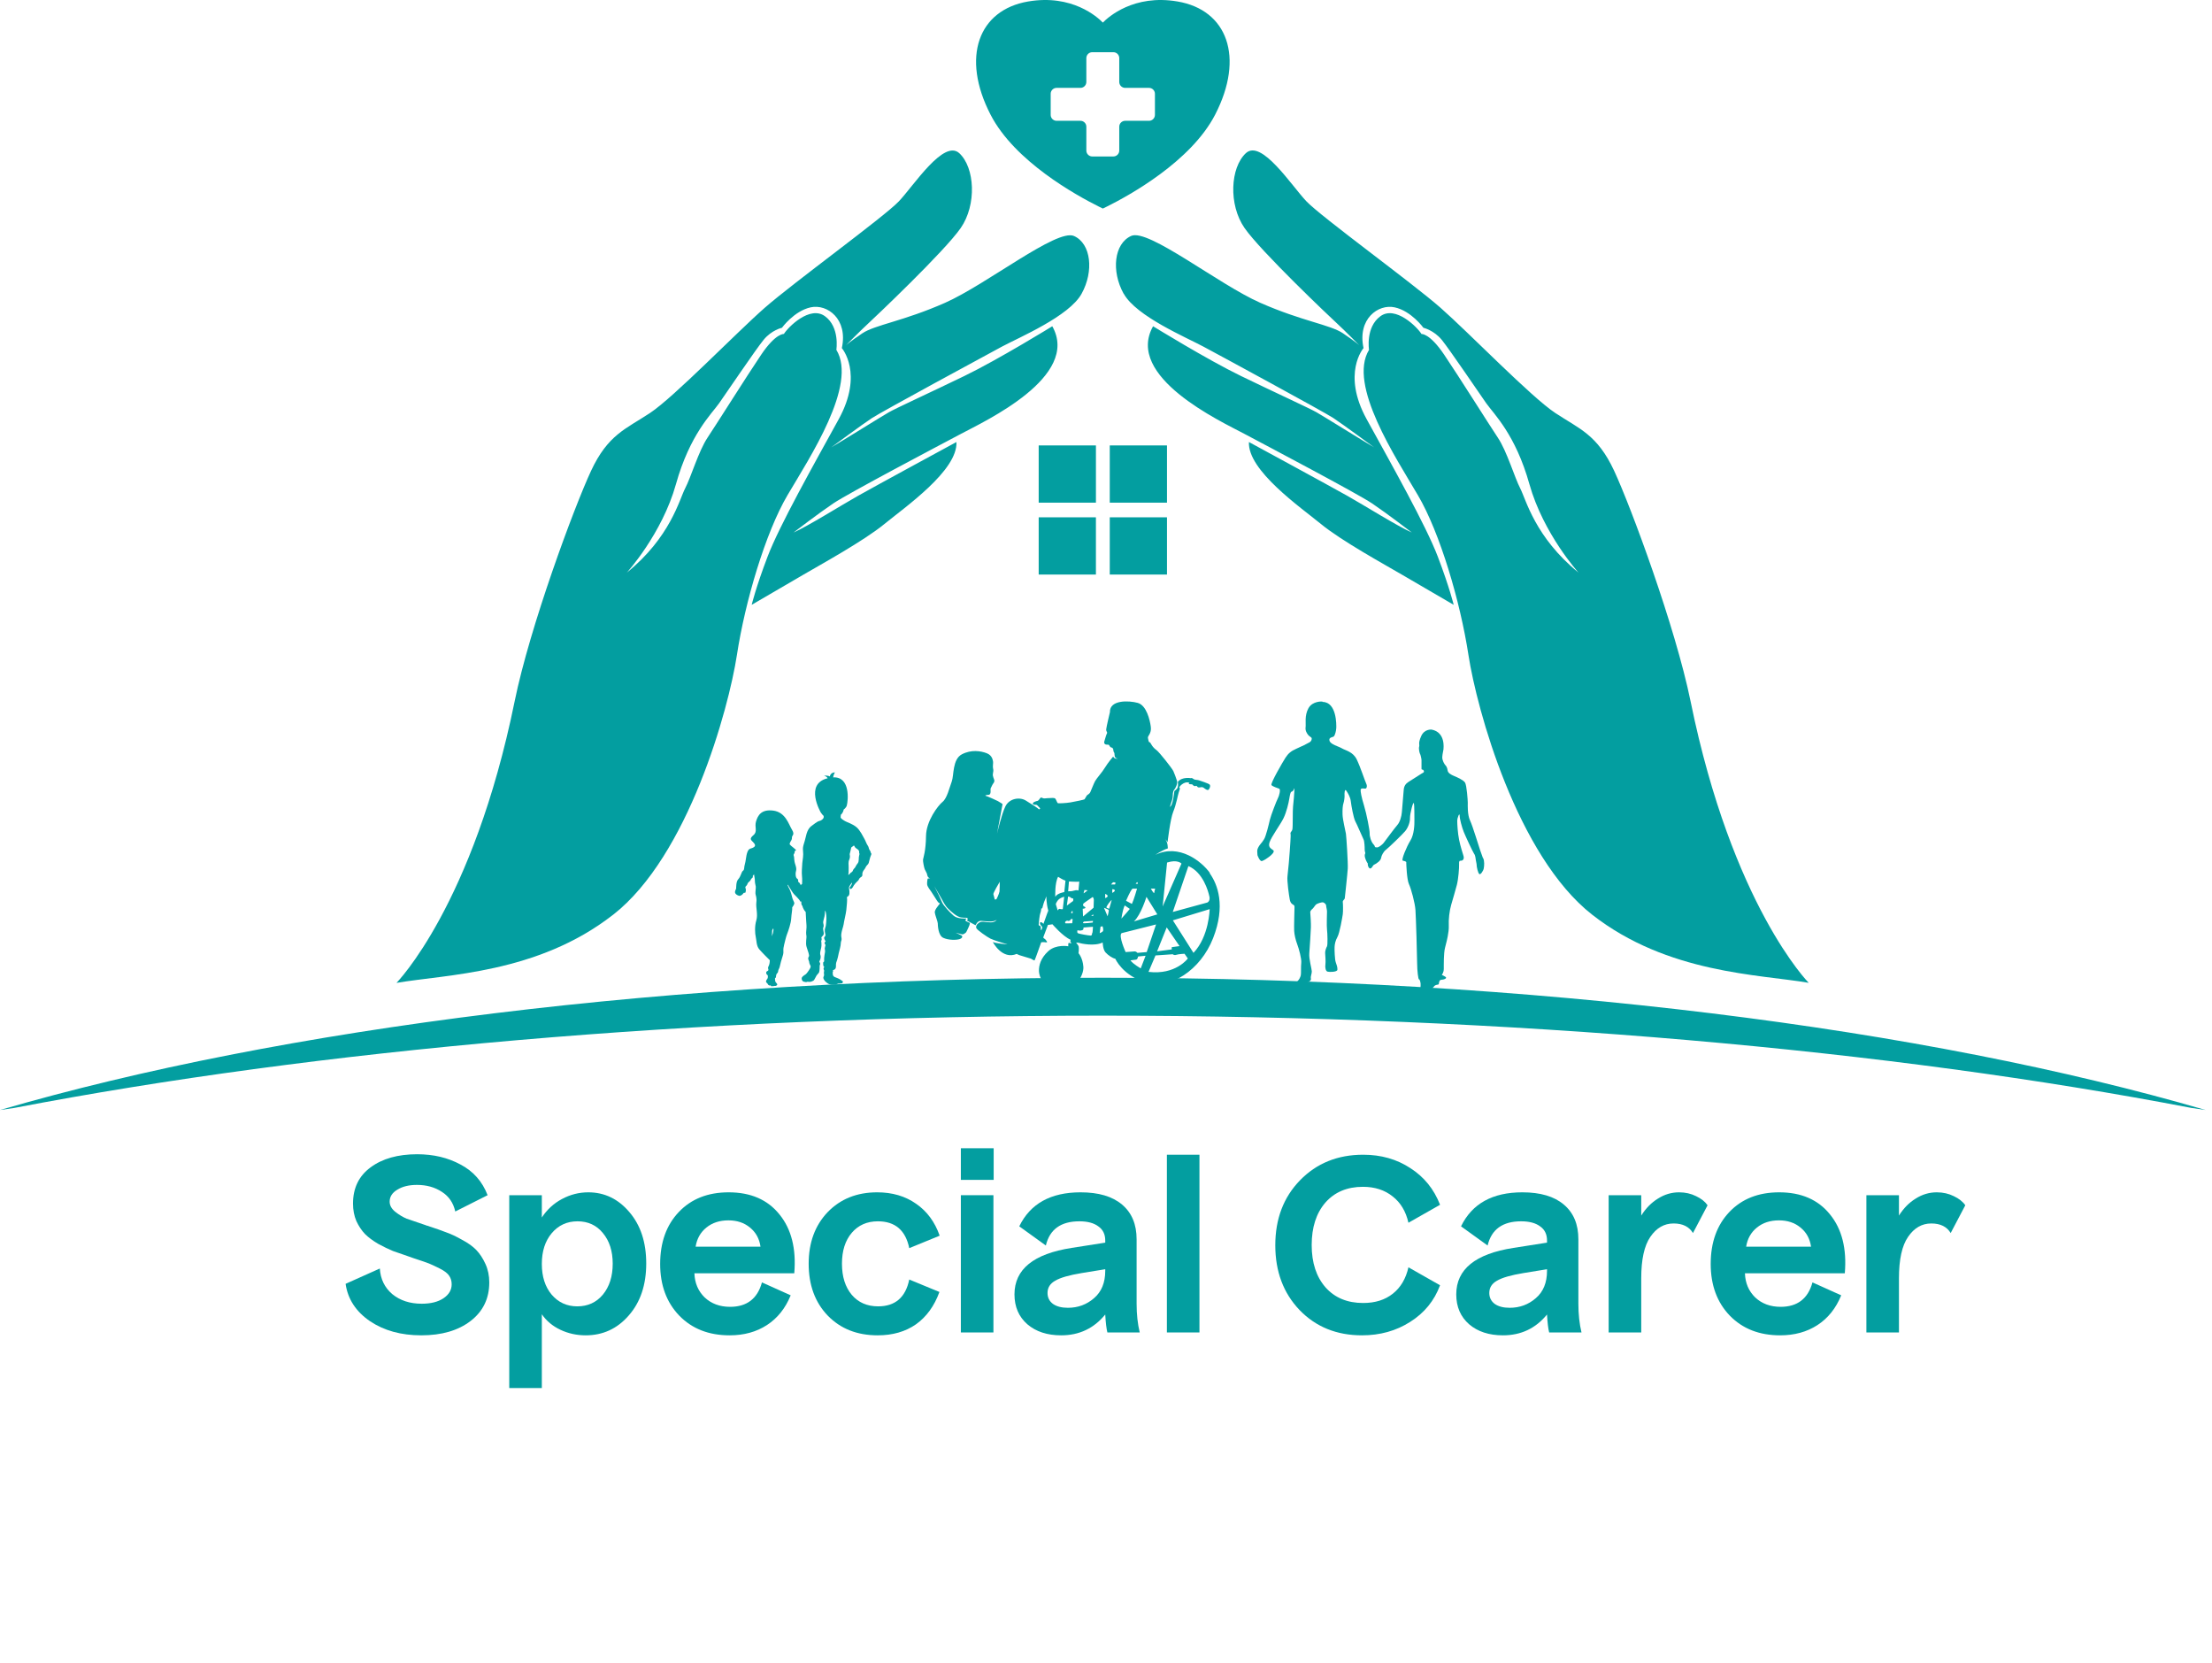
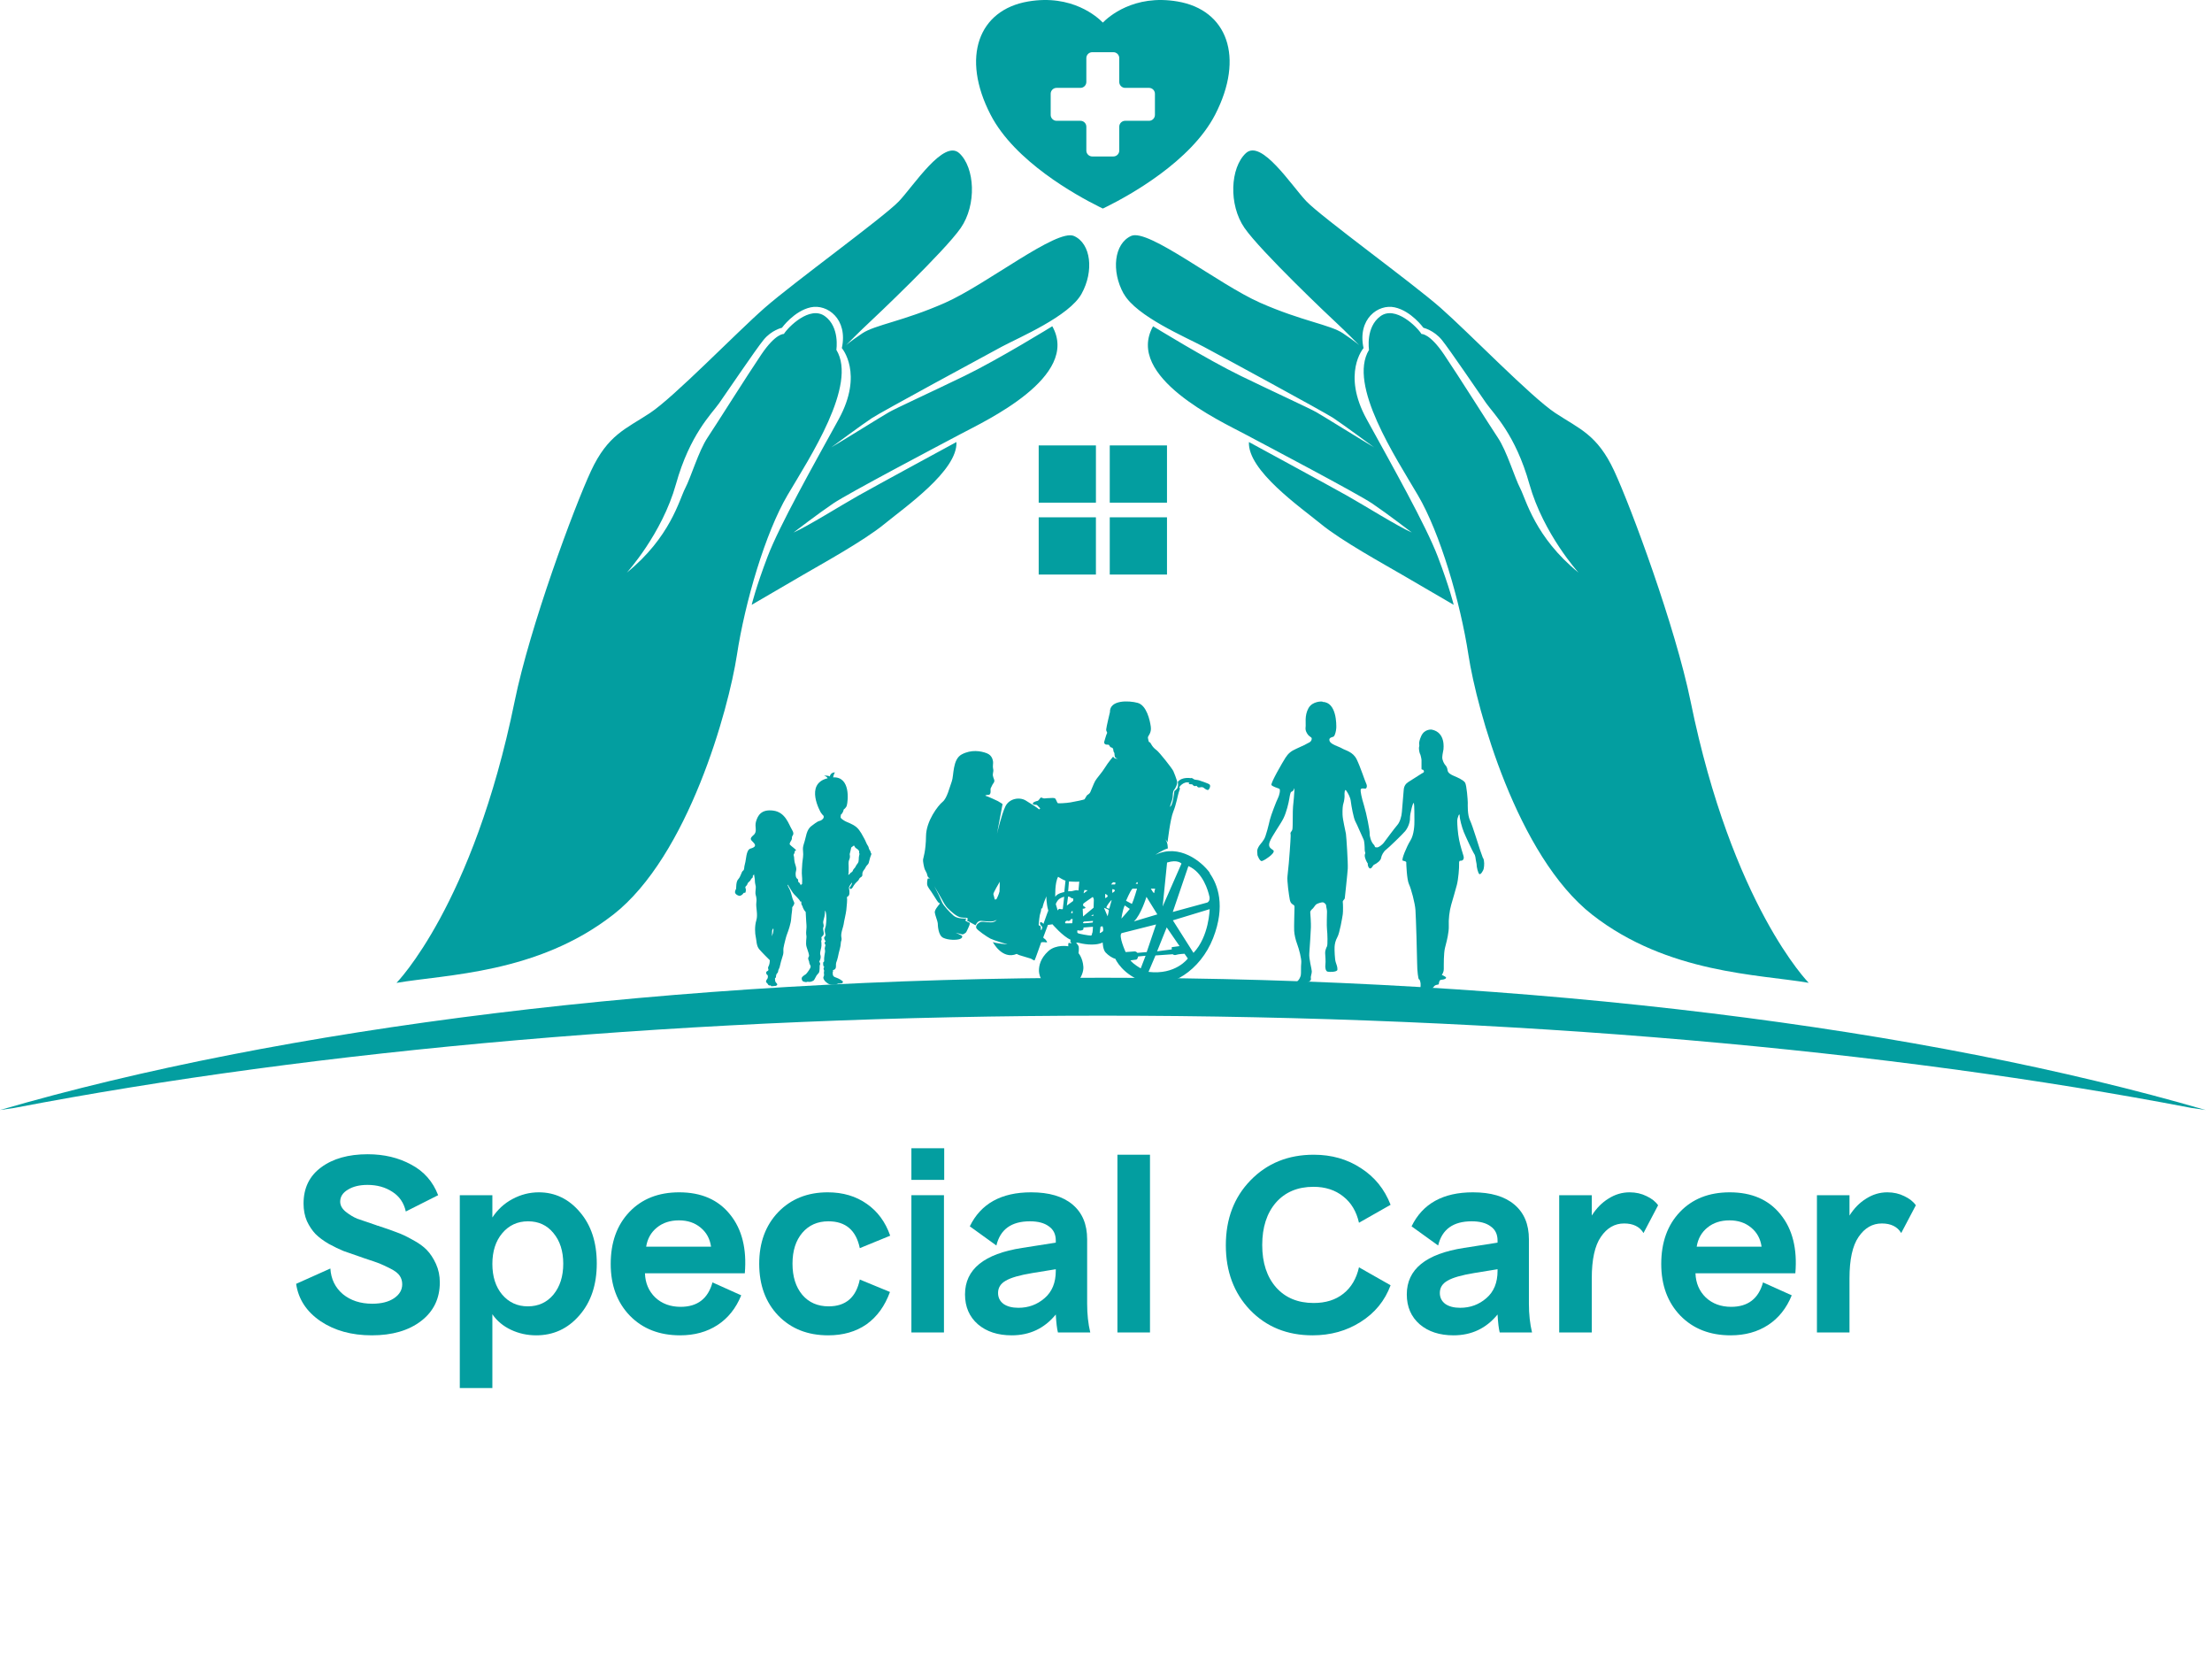
<svg xmlns="http://www.w3.org/2000/svg" width="161" height="121" viewBox="0 0 161 121" fill="none">
  <path d="M44.623 66.564C50.112 62.282 53.035 51.573 53.633 47.677C54.23 43.775 55.712 38.761 57.318 36.031C58.923 33.307 62.432 28.005 60.874 25.456C60.874 25.456 61.137 23.804 60.042 23.008C58.946 22.211 57.364 23.799 57.054 24.302C57.054 24.302 56.468 24.232 55.408 25.802C54.347 27.372 52.157 30.858 51.5 31.842C50.844 32.826 50.294 34.724 49.866 35.539C49.444 36.353 48.794 39.095 45.624 41.666C45.624 41.666 48.185 38.854 49.198 35.234C50.212 31.613 51.787 30.125 52.338 29.346C52.889 28.567 54.992 25.445 55.578 24.73C56.158 24.015 56.913 23.851 56.913 23.851C56.913 23.851 57.798 22.627 59.005 22.363C60.212 22.1 61.735 23.213 61.272 25.328C61.272 25.328 62.877 27.173 61.044 30.506C59.21 33.84 56.738 38.227 55.871 40.495C55.01 42.756 54.711 44.01 54.711 44.01C54.711 44.01 57.318 42.498 58.501 41.801C59.69 41.104 62.865 39.364 64.365 38.134C65.865 36.904 69.72 34.232 69.614 32.164C69.614 32.164 63.703 35.369 62.432 36.089C61.166 36.804 58.817 38.28 57.757 38.749C57.757 38.749 59.544 37.378 60.645 36.634C61.746 35.89 68.237 32.475 69.96 31.561C71.688 30.641 78.653 27.413 76.591 23.74C76.591 23.74 72.666 26.16 70.188 27.36C67.71 28.561 65.191 29.71 64.687 30.003C64.178 30.295 61.377 32.041 60.505 32.551C60.505 32.551 62.783 30.864 63.469 30.418C64.154 29.967 71.671 25.896 72.924 25.222C74.184 24.548 77.822 23.014 78.724 21.373C79.632 19.733 79.415 17.729 78.173 17.173C76.925 16.61 71.817 20.694 68.782 22.035C65.742 23.377 63.691 23.634 62.76 24.256C61.828 24.882 61.565 25.134 61.565 25.134C61.565 25.134 62.625 24.062 63.141 23.588C63.656 23.113 68.747 18.292 69.925 16.593C71.102 14.894 70.956 12.199 69.825 11.15C68.694 10.102 66.503 13.511 65.425 14.648C64.348 15.784 57.757 20.559 55.66 22.398C53.562 24.238 49.069 28.889 47.306 30.055C45.542 31.221 44.248 31.625 43.017 34.267C41.787 36.909 38.565 45.597 37.458 51.034C34.423 65.902 28.852 71.52 28.858 71.52C32.455 70.899 39.122 70.852 44.611 66.57L44.623 66.564Z" fill="#039EA0" />
  <path d="M81.793 21.374C82.701 23.014 86.339 24.549 87.593 25.223C88.853 25.896 96.363 29.968 97.048 30.419C97.734 30.87 100.013 32.551 100.013 32.551C99.14 32.041 96.334 30.29 95.83 30.003C95.32 29.71 92.801 28.562 90.329 27.361C87.851 26.16 83.926 23.74 83.926 23.74C81.864 27.413 88.835 30.647 90.557 31.561C92.286 32.481 98.771 35.896 99.872 36.634C100.973 37.378 102.76 38.749 102.76 38.749C101.7 38.281 99.351 36.804 98.085 36.09C96.82 35.375 90.903 32.164 90.903 32.164C90.798 34.233 94.658 36.91 96.152 38.134C97.652 39.364 100.827 41.104 102.016 41.801C103.205 42.499 105.807 44.01 105.807 44.01C105.807 44.01 105.508 42.756 104.647 40.495C103.785 38.234 101.307 33.84 99.474 30.507C97.64 27.173 99.245 25.328 99.245 25.328C98.788 23.213 100.311 22.1 101.512 22.364C102.719 22.627 103.604 23.852 103.604 23.852C103.604 23.852 104.354 24.021 104.94 24.73C105.519 25.445 107.628 28.562 108.179 29.347C108.73 30.126 110.306 31.614 111.319 35.234C112.339 38.855 114.893 41.667 114.893 41.667C111.723 39.089 111.073 36.353 110.651 35.539C110.23 34.725 109.679 32.827 109.017 31.842C108.361 30.858 106.17 27.372 105.109 25.802C104.049 24.232 103.463 24.303 103.463 24.303C103.153 23.799 101.571 22.211 100.475 23.008C99.38 23.805 99.644 25.457 99.644 25.457C98.085 28.005 101.6 33.301 103.2 36.031C104.805 38.755 106.287 43.776 106.884 47.677C107.482 51.579 110.405 62.282 115.895 66.564C121.384 70.847 128.05 70.894 131.647 71.515C131.647 71.515 126.082 65.897 123.048 51.028C121.934 45.592 118.718 36.91 117.488 34.262C116.258 31.62 114.963 31.215 113.2 30.05C111.436 28.884 106.943 24.238 104.846 22.393C102.749 20.553 96.158 15.779 95.08 14.642C94.002 13.506 91.811 10.096 90.68 11.145C89.55 12.194 89.403 14.883 90.581 16.587C91.758 18.286 96.849 23.113 97.365 23.582C97.88 24.057 98.941 25.129 98.941 25.129C98.941 25.129 98.677 24.877 97.746 24.25C96.814 23.623 94.764 23.371 91.723 22.03C88.683 20.688 83.574 16.605 82.332 17.167C81.085 17.73 80.874 19.727 81.782 21.368L81.793 21.374Z" fill="#039EA0" />
  <path d="M80.27 73.905C110.136 73.905 137.611 76.412 159.498 80.618C159.844 80.671 160.195 80.718 160.541 80.771C140.16 74.836 111.735 71.145 80.27 71.145C48.806 71.145 20.381 74.836 0 80.771C0.346 80.718 0.697 80.671 1.043 80.618C22.929 76.418 50.405 73.905 80.27 73.905Z" fill="#039EA0" />
  <path d="M79.766 37.642H75.601V41.807H79.766V37.642Z" fill="#039EA0" />
  <path d="M84.939 37.642H80.774V41.807H84.939V37.642Z" fill="#039EA0" />
  <path d="M79.767 32.411H75.601V36.576H79.767V32.411Z" fill="#039EA0" />
  <path d="M84.939 32.411H80.774V36.576H84.939V32.411Z" fill="#039EA0" />
  <path d="M85.707 0.108C82.514 -0.437 80.663 1.244 80.27 1.643C79.878 1.239 78.027 -0.437 74.834 0.108C71.219 0.723 69.936 4.156 72.098 8.345C73.85 11.748 78.343 14.215 79.972 15.029C80.089 15.088 80.188 15.134 80.27 15.175C80.352 15.134 80.452 15.088 80.569 15.029C82.198 14.22 86.685 11.748 88.443 8.345C90.604 4.156 89.327 0.723 85.707 0.108ZM84.061 8.362C84.061 8.597 83.867 8.79 83.633 8.79H81.893C81.659 8.79 81.465 8.983 81.465 9.218V10.957C81.465 11.192 81.272 11.385 81.038 11.385H79.497C79.263 11.385 79.069 11.192 79.069 10.957V9.218C79.069 8.983 78.876 8.79 78.642 8.79H76.902C76.668 8.79 76.474 8.597 76.474 8.362V6.821C76.474 6.587 76.668 6.394 76.902 6.394H78.642C78.876 6.394 79.069 6.201 79.069 5.966V4.226C79.069 3.992 79.263 3.799 79.497 3.799H81.038C81.272 3.799 81.465 3.992 81.465 4.226V5.966C81.465 6.201 81.659 6.394 81.893 6.394H83.633C83.867 6.394 84.061 6.587 84.061 6.821V8.362Z" fill="#039EA0" />
  <path d="M88.062 63.518C87.47 62.692 85.83 61.362 84.096 62.2C84.096 62.2 84.606 61.848 84.998 61.737C84.998 61.737 85.016 61.286 84.799 61.057C84.799 61.057 84.963 61.21 84.98 61.292C84.98 61.292 85.174 59.599 85.396 59.06C85.619 58.521 85.724 57.859 85.795 57.654C85.865 57.449 85.918 57.337 85.842 57.32C85.765 57.302 86.175 56.793 86.58 56.963C86.58 56.963 86.504 56.992 86.527 57.027C86.55 57.062 86.656 57.074 86.715 57.068C86.773 57.062 86.785 57.08 86.796 57.097C86.808 57.115 86.919 57.232 87.007 57.197C87.095 57.162 87.101 57.191 87.13 57.226C87.16 57.261 87.207 57.326 87.347 57.291C87.482 57.255 87.57 57.291 87.605 57.32C87.64 57.343 87.886 57.56 87.974 57.455C88.062 57.349 88.126 57.162 88.033 57.08C87.939 56.998 87.371 56.816 87.271 56.781C87.177 56.746 86.955 56.746 86.902 56.705C86.849 56.664 86.744 56.582 86.674 56.623C86.674 56.623 86.029 56.506 85.73 56.892C85.73 56.892 85.789 57.25 85.666 57.39C85.543 57.531 85.478 57.531 85.472 57.584C85.467 57.636 85.391 58.427 85.215 58.661C85.039 58.896 85.338 58.216 85.35 58.041C85.361 57.865 85.355 57.584 85.455 57.478C85.555 57.373 85.73 57.021 85.666 56.816C85.601 56.611 85.49 56.301 85.402 56.107C85.314 55.914 84.377 54.725 84.178 54.584C83.979 54.444 83.862 54.279 83.803 54.174C83.744 54.069 83.715 54.01 83.656 54.004C83.598 53.998 83.58 53.822 83.551 53.688C83.522 53.553 83.826 53.371 83.762 52.885C83.697 52.399 83.451 51.321 82.807 51.145C82.168 50.969 80.757 50.911 80.786 51.819C80.786 51.819 80.534 52.868 80.516 53.061C80.499 53.254 80.628 53.266 80.569 53.366C80.51 53.465 80.411 53.858 80.376 53.957C80.341 54.057 80.388 54.162 80.522 54.18C80.657 54.197 80.704 54.162 80.745 54.25C80.786 54.338 80.85 54.397 80.915 54.397C80.979 54.397 81.038 54.502 81.038 54.608C81.038 54.713 81.096 54.731 81.114 54.813C81.132 54.895 81.079 55.193 81.354 55.193C81.354 55.193 81.137 55.27 81.02 55.053C81.02 55.053 80.639 55.498 80.428 55.849C80.218 56.201 79.819 56.629 79.708 56.834C79.597 57.039 79.444 57.455 79.362 57.63C79.28 57.806 79.145 57.812 79.093 57.9C79.04 57.988 78.958 58.14 78.935 58.163C78.911 58.187 78.267 58.328 77.915 58.386C77.564 58.445 77.042 58.462 76.996 58.445C76.949 58.427 76.873 58.181 76.808 58.111C76.744 58.041 76.515 58.064 76.439 58.07C76.363 58.076 76.263 58.081 76.199 58.081C76.134 58.081 76.064 58.105 75.965 58.093C75.865 58.081 75.777 57.976 75.713 58.076C75.648 58.175 75.554 58.281 75.502 58.281C75.449 58.281 75.144 58.38 75.174 58.48C75.203 58.58 75.367 58.556 75.425 58.562C75.484 58.568 75.56 58.656 75.601 58.708C75.642 58.761 75.718 58.802 75.701 58.837C75.683 58.872 75.625 58.913 75.601 58.872C75.578 58.831 75.103 58.515 74.652 58.245C74.201 57.976 73.457 58.099 73.176 58.679C72.895 59.259 72.567 60.665 72.567 60.665L72.971 58.509C72.971 58.509 72.807 58.386 72.631 58.292C72.455 58.199 72.01 58.011 71.899 57.964C71.787 57.917 71.647 57.9 71.758 57.865C71.87 57.824 71.981 57.859 72.034 57.806C72.092 57.753 72.104 57.648 72.098 57.548C72.098 57.449 72.086 57.384 72.121 57.332C72.157 57.279 72.227 57.091 72.28 57.027C72.332 56.963 72.385 56.881 72.373 56.781C72.356 56.681 72.233 56.476 72.268 56.306C72.303 56.136 72.315 56.049 72.28 55.914C72.245 55.779 72.297 55.504 72.28 55.428C72.262 55.352 72.245 54.971 71.817 54.807C71.389 54.643 70.698 54.526 70.007 54.889C69.315 55.252 69.438 56.429 69.274 56.863C69.11 57.297 68.934 58.087 68.601 58.351C68.272 58.615 67.411 59.745 67.4 60.835C67.388 61.925 67.201 62.417 67.183 62.545C67.165 62.674 67.259 63.137 67.306 63.248C67.353 63.36 67.458 63.53 67.47 63.588C67.482 63.647 67.511 63.887 67.704 63.905C67.704 63.905 67.552 63.928 67.529 63.928C67.505 63.928 67.458 64.274 67.487 64.397C67.517 64.52 67.704 64.783 67.786 64.889C67.868 64.994 68.191 65.545 68.278 65.645C68.366 65.744 68.454 65.691 68.372 65.797C68.29 65.902 68.015 66.213 68.038 66.4C68.062 66.588 68.249 67.051 68.255 67.179C68.261 67.314 68.273 68.058 68.653 68.24C69.034 68.421 69.638 68.41 69.86 68.328C70.083 68.246 70.03 68.134 70.03 68.105C70.03 68.076 69.561 67.871 69.561 67.871C69.561 67.871 69.96 67.964 70.059 67.994C70.059 67.994 70.182 67.959 70.229 67.912C70.282 67.865 70.299 67.882 70.352 67.777C70.405 67.671 70.546 67.379 70.563 67.314C70.581 67.244 70.598 67.156 70.598 67.156C70.598 67.156 70.206 67.021 70.27 66.945C70.335 66.869 70.329 66.834 70.329 66.834C70.329 66.834 69.714 66.886 69.415 66.635C69.116 66.383 68.653 65.867 68.571 65.662C68.501 65.481 68.126 64.701 68.003 64.485C68.114 64.678 68.519 65.358 68.577 65.475C68.647 65.609 68.8 65.92 69.011 66.119C69.222 66.318 69.614 66.705 69.954 66.758C70.288 66.81 70.399 66.734 70.428 66.84C70.458 66.945 70.352 66.974 70.411 67.004C70.469 67.033 71.008 67.326 71.008 67.326C71.008 67.326 71.131 66.998 71.395 67.004C71.659 67.01 72.256 67.15 72.543 66.927C72.543 66.927 72.461 67.109 72.116 67.115C71.77 67.121 71.477 67.01 71.284 67.127C71.09 67.244 71.014 67.39 71.061 67.531C71.108 67.666 71.84 68.175 72.086 68.298C72.332 68.421 73.258 68.703 73.293 68.703C73.328 68.703 73.293 68.714 73.293 68.714C73.293 68.714 72.461 68.644 72.262 68.544C72.262 68.544 72.936 69.862 74.002 69.411C74.002 69.411 74.125 69.482 74.207 69.505C74.289 69.529 75.039 69.757 75.039 69.757C75.039 69.757 75.273 69.909 75.302 69.88C75.332 69.851 75.783 68.568 75.783 68.568C75.783 68.568 75.965 68.544 76.005 68.556C76.046 68.568 76.187 68.585 76.21 68.556C76.234 68.527 76.111 68.392 76.082 68.351C76.052 68.31 75.906 68.263 75.941 68.187C75.976 68.111 76.275 67.297 76.275 67.297C76.275 67.297 76.38 67.297 76.603 67.256C76.603 67.256 77.353 68.134 77.921 68.38C77.921 68.38 77.892 68.539 77.921 68.556C77.951 68.574 78.021 68.626 77.951 68.632H77.88C77.88 68.632 77.798 68.574 77.769 68.632C77.74 68.691 77.757 68.855 77.757 68.855C77.757 68.855 76.867 68.691 76.298 69.212C75.73 69.734 75.613 70.261 75.619 70.659C75.625 71.058 75.959 71.977 77.066 72.089C78.173 72.2 78.9 70.999 78.853 70.349C78.806 69.698 78.501 69.359 78.501 69.359C78.501 69.359 78.542 69.037 78.513 68.89C78.484 68.749 78.325 68.609 78.325 68.609C78.325 68.609 78.401 68.568 78.536 68.609C78.671 68.65 79.638 68.878 80.259 68.58C80.259 68.58 80.27 69.089 80.469 69.306C80.669 69.523 80.985 69.728 81.178 69.763C81.178 69.763 81.694 70.981 83.422 71.503C85.15 72.024 87.376 70.618 88.296 68.263C89.216 65.908 88.636 64.362 88.044 63.536L88.062 63.518ZM72.742 64.889C72.719 65.041 72.543 65.41 72.526 65.428C72.502 65.451 72.403 65.451 72.403 65.451C72.403 65.451 72.332 65.153 72.303 65.07C72.274 64.988 72.707 64.268 72.766 64.162C72.766 64.162 72.766 64.737 72.748 64.889H72.742ZM76.293 66.26L75.947 67.226C75.947 67.226 75.841 67.103 75.777 67.103C75.713 67.103 75.677 67.115 75.701 67.226C75.724 67.338 75.894 67.414 75.859 67.519C75.824 67.625 75.795 67.73 75.771 67.671C75.748 67.613 75.771 67.425 75.724 67.385C75.683 67.344 75.59 67.379 75.601 67.25C75.613 67.121 75.666 66.57 75.718 66.453C75.777 66.33 75.789 66.102 75.789 66.102H75.859C75.859 66.102 75.965 65.686 76.011 65.592C76.058 65.498 76.158 65.217 76.158 65.217C76.158 65.217 76.152 65.738 76.293 66.236C76.433 66.734 76.293 66.266 76.293 66.266V66.26ZM78.882 64.936C78.9 64.895 78.929 64.76 78.929 64.76L79.169 64.783L78.882 65C78.882 65 78.864 64.983 78.882 64.936ZM77.359 66.154C77.359 66.154 77.248 66.172 77.142 66.137C77.037 66.107 76.99 66.271 76.984 66.248C76.978 66.225 76.896 65.973 76.873 65.879C76.849 65.785 76.808 65.803 76.96 65.562C77.113 65.322 77.458 65.252 77.458 65.252L77.353 66.154H77.359ZM76.808 65.252C76.808 65.252 76.761 64.256 77.013 63.799C77.013 63.799 77.423 64.057 77.552 64.08L77.464 64.912C77.464 64.912 76.943 64.994 76.814 65.252H76.808ZM78.038 67.179C78.038 67.179 77.622 67.191 77.564 67.185C77.505 67.185 77.529 67.127 77.529 67.092C77.529 67.062 77.576 67.033 77.628 67.004C77.681 66.974 77.71 66.998 77.728 67.01C77.745 67.021 77.833 67.01 77.863 66.986C77.892 66.969 77.933 66.933 77.933 66.881L78.073 66.869L78.044 67.174L78.038 67.179ZM77.956 66.441C77.956 66.441 77.974 66.289 78.068 66.289V66.453L77.956 66.435V66.441ZM78.103 65.562L77.652 65.891V65.879L77.74 65.234C77.74 65.234 77.827 65.246 77.845 65.258C77.863 65.27 77.909 65.281 77.933 65.311C77.956 65.346 78.056 65.381 78.103 65.381C78.144 65.381 78.103 65.568 78.103 65.568V65.562ZM78.29 64.778C78.167 64.795 78.056 64.848 77.956 64.848C77.857 64.848 77.745 64.854 77.745 64.854L77.804 64.139C77.804 64.139 78.425 64.18 78.554 64.151L78.495 64.801C78.495 64.801 78.407 64.76 78.29 64.778ZM79.497 67.882C79.468 67.994 79.491 68.076 79.374 68.076C79.257 68.076 78.507 67.953 78.442 67.894C78.378 67.836 78.425 67.683 78.425 67.683C78.495 67.718 78.659 67.73 78.776 67.683C78.894 67.636 78.859 67.49 78.859 67.49L79.55 67.437C79.55 67.437 79.538 67.777 79.509 67.882H79.497ZM79.532 67.127C79.532 67.127 78.823 67.22 78.823 67.162C78.823 67.103 78.9 67.056 78.9 67.056L79.556 67.01L79.532 67.133V67.127ZM79.421 66.641L79.567 66.535L79.579 66.641H79.415H79.421ZM79.614 65.492C79.608 65.598 79.597 66.049 79.597 66.049L78.829 66.687L78.806 66.125C78.806 66.125 78.97 66.119 78.999 66.061C79.028 66.002 78.917 65.973 78.864 65.932C78.812 65.891 78.835 65.785 78.847 65.756C78.859 65.727 79.538 65.264 79.538 65.264C79.538 65.264 79.626 65.393 79.614 65.498V65.492ZM80.44 65.041C80.44 65.041 80.634 65.117 80.622 65.205C80.61 65.293 80.44 65.352 80.44 65.352V65.041ZM80.294 67.718C80.276 67.818 80.042 67.9 80.042 67.9L80.1 67.431C80.1 67.431 80.235 67.39 80.253 67.408C80.27 67.425 80.311 67.619 80.294 67.718ZM80.622 66.687L80.352 66.055C80.352 66.055 80.686 66.172 80.704 66.23C80.704 66.23 80.704 66.23 80.704 66.236C80.71 66.312 80.616 66.681 80.616 66.681L80.622 66.687ZM80.739 66.119C80.739 66.119 80.575 66.096 80.534 66.037C80.493 65.978 80.827 65.533 80.915 65.486L80.739 66.119ZM81.143 64.807C81.132 64.883 80.956 64.971 80.956 64.971V64.707C81.008 64.69 81.155 64.731 81.143 64.801V64.807ZM81.143 64.356C81.091 64.356 80.874 64.356 80.874 64.356C80.874 64.356 80.979 64.192 81.049 64.198C81.12 64.198 81.184 64.215 81.184 64.215C81.184 64.215 81.196 64.356 81.137 64.362L81.143 64.356ZM88.027 65.223C88.103 65.586 87.868 65.674 87.868 65.674L85.361 66.359L86.498 63.02C87.564 63.471 87.945 64.854 88.021 65.217L88.027 65.223ZM84.945 62.762C85.719 62.516 85.994 62.838 85.994 62.838L84.623 65.961L84.945 62.762ZM84.916 67.478L85.853 68.843L85.285 68.919V69.083L84.219 69.224L84.916 67.49V67.478ZM84.078 64.66C84.078 64.66 84.02 64.871 84.008 64.971C83.996 65.07 83.762 64.66 83.762 64.66H84.078ZM83.445 65.258L84.236 66.535L82.532 67.045C83.041 66.582 83.445 65.258 83.445 65.258ZM82.766 64.18C82.813 64.209 82.819 64.309 82.819 64.309H82.66C82.678 64.268 82.772 64.18 82.772 64.18H82.766ZM82.42 64.66H82.76C82.76 64.66 82.52 65.504 82.385 65.773C82.385 65.773 81.946 65.539 81.957 65.545C81.969 65.551 82.245 64.836 82.426 64.666L82.42 64.66ZM81.858 65.879L82.233 66.137C82.233 66.137 81.776 66.687 81.624 66.84C81.624 66.84 81.7 66.219 81.864 65.879H81.858ZM83.024 70.46C83.024 70.46 82.461 70.144 82.28 69.88C82.28 69.88 82.637 69.839 82.69 69.827C82.743 69.816 82.789 69.763 82.813 69.687C82.836 69.611 82.801 69.605 82.883 69.593C82.965 69.581 83.381 69.546 83.381 69.546L83.03 70.46H83.024ZM82.784 69.335C82.784 69.335 82.707 69.218 82.561 69.23C82.415 69.242 81.928 69.277 81.928 69.277C81.928 69.277 81.389 68.088 81.635 67.9L84.143 67.267L83.463 69.277L82.784 69.335ZM83.592 70.724L84.102 69.523L85.361 69.435C85.361 69.435 85.443 69.534 85.619 69.476C85.795 69.417 86.216 69.4 86.216 69.4L86.457 69.745C86.457 69.745 85.572 70.958 83.592 70.718V70.724ZM86.867 69.335L85.367 66.969L88.044 66.154C88.044 66.154 88.009 68.14 86.867 69.335Z" fill="#039EA0" />
  <path d="M63.387 62.071C63.375 61.977 63.34 61.907 63.281 61.825C63.223 61.743 63.246 61.643 63.158 61.526C63.07 61.409 62.994 61.163 62.901 61.011C62.807 60.858 62.619 60.425 62.332 60.184C62.045 59.944 61.641 59.827 61.524 59.757C61.407 59.687 61.166 59.552 61.184 59.458C61.202 59.364 61.196 59.288 61.196 59.288C61.196 59.288 61.36 59.177 61.407 58.907C61.407 58.907 61.588 58.784 61.635 58.609C61.729 58.269 61.916 56.5 60.639 56.564C60.663 56.377 60.768 56.201 60.768 56.201C60.428 56.212 60.399 56.5 60.399 56.5C60.282 56.418 59.971 56.435 59.971 56.435C60.112 56.476 60.194 56.546 60.241 56.629C58.524 57.038 59.743 59.124 59.743 59.124C59.743 59.124 59.784 59.188 59.848 59.265C59.913 59.341 59.965 59.341 59.954 59.464C59.942 59.587 59.772 59.716 59.632 59.739C59.491 59.763 59.175 60.02 59.087 60.085C58.999 60.149 58.776 60.302 58.659 60.852C58.542 61.397 58.407 61.549 58.448 61.907C58.489 62.27 58.425 62.493 58.395 62.797C58.372 63.102 58.343 63.529 58.372 63.746C58.401 63.963 58.378 64.332 58.378 64.332C58.378 64.332 58.313 64.332 58.296 64.402C58.278 64.473 58.261 64.273 58.144 64.203C58.026 64.133 58.167 64.033 58.032 63.946C57.898 63.858 57.903 63.606 57.915 63.489C57.927 63.371 58.015 63.283 57.892 62.926C57.769 62.569 57.827 62.393 57.775 62.27C57.722 62.147 57.845 62.141 57.839 61.983C57.839 61.825 58.103 61.965 57.775 61.702C57.447 61.438 57.452 61.45 57.499 61.321C57.546 61.192 57.651 61.128 57.64 60.952C57.628 60.776 57.88 60.759 57.64 60.366C57.4 59.974 57.177 59.101 56.281 58.983C55.384 58.866 55.15 59.37 55.027 59.774C54.904 60.179 55.156 60.501 54.845 60.764C54.535 61.028 54.64 61.098 54.81 61.274C54.98 61.45 55.097 61.62 54.599 61.755C54.301 61.872 54.312 62.563 54.224 62.844C54.136 63.125 54.201 63.278 54.078 63.36C53.955 63.442 53.937 63.758 53.721 63.992C53.568 64.162 53.586 64.596 53.58 64.654C53.574 64.713 53.445 64.865 53.521 65C53.598 65.135 53.791 65.187 53.832 65.187C53.873 65.187 53.949 65.158 54.019 65.1C54.09 65.041 54.119 64.953 54.172 64.959C54.224 64.965 54.26 65.006 54.283 64.83C54.306 64.654 54.254 64.648 54.248 64.572C54.242 64.496 54.353 64.449 54.383 64.367C54.412 64.285 54.424 64.238 54.541 64.145C54.658 64.051 54.635 63.981 54.705 63.922C54.775 63.864 54.81 63.846 54.793 63.77C54.775 63.694 54.886 63.676 54.875 63.594C54.892 63.676 54.951 63.992 54.945 64.115C54.945 64.268 54.998 64.414 55.009 64.508C55.021 64.602 54.974 64.894 54.986 65.029C54.998 65.164 55.097 65.305 55.05 65.674C55.004 66.049 55.179 66.529 55.05 66.963C54.916 67.396 54.951 67.935 55.009 68.181C55.068 68.427 55.045 68.82 55.261 69.072C55.478 69.323 55.923 69.769 56.029 69.868C56.029 69.868 56.029 70.079 55.982 70.208C55.935 70.337 55.871 70.395 55.917 70.513C55.964 70.636 55.871 70.641 55.818 70.677C55.765 70.712 55.748 70.811 55.783 70.858C55.818 70.905 55.824 70.952 55.859 70.946C55.894 70.94 55.906 71.139 55.859 71.21C55.812 71.28 55.701 71.397 55.789 71.497C55.853 71.573 55.853 71.561 55.853 71.549C55.865 71.585 55.941 71.76 56.093 71.696C56.093 71.696 56.123 71.813 56.257 71.749C56.257 71.749 56.322 71.772 56.38 71.737C56.38 71.737 56.433 71.76 56.503 71.719C56.503 71.719 56.615 71.673 56.556 71.585C56.497 71.497 56.41 71.468 56.41 71.286C56.41 71.198 56.41 71.163 56.41 71.151C56.427 71.157 56.474 71.18 56.48 71.075C56.486 70.958 56.509 70.864 56.579 70.805C56.656 70.741 56.626 70.612 56.679 70.524C56.732 70.436 56.761 70.331 56.79 70.19C56.825 70.05 56.855 69.909 56.919 69.722C56.984 69.534 57.031 69.382 57.019 69.218C57.007 69.054 57.031 68.913 57.077 68.726C57.124 68.544 57.212 68.146 57.294 67.947C57.376 67.748 57.569 67.179 57.587 66.845C57.605 66.511 57.675 66.207 57.663 66.019C57.663 66.019 57.839 65.808 57.81 65.691C57.78 65.574 57.698 65.486 57.64 65.223C57.581 64.959 57.476 64.707 57.464 64.695C57.452 64.684 57.3 64.408 57.341 64.385C57.382 64.361 57.376 64.449 57.435 64.531C57.493 64.613 57.698 64.971 57.792 65.064C57.886 65.158 58.202 65.475 58.243 65.574C58.284 65.674 58.331 65.574 58.331 65.574C58.331 65.574 58.284 65.82 58.401 65.914C58.401 65.914 58.442 66.154 58.642 66.359C58.642 66.359 58.665 66.81 58.677 67.004C58.688 67.197 58.718 67.431 58.694 67.584C58.671 67.736 58.665 67.947 58.694 68.093C58.724 68.24 58.612 68.615 58.712 68.919C58.811 69.224 58.923 69.511 58.876 69.593C58.829 69.675 58.794 69.745 58.858 69.88C58.923 70.015 58.876 70.02 58.934 70.155C58.993 70.29 59.052 70.308 58.946 70.489C58.841 70.671 58.677 70.882 58.63 70.905C58.583 70.929 58.302 71.098 58.355 71.222C58.355 71.222 58.355 71.327 58.401 71.356C58.401 71.356 58.466 71.45 58.519 71.432C58.519 71.432 58.671 71.497 58.782 71.432C58.782 71.432 58.981 71.491 59.134 71.385C59.134 71.385 59.227 71.415 59.345 71.145C59.462 70.876 59.579 70.858 59.62 70.741C59.661 70.624 59.661 70.366 59.661 70.272C59.661 70.179 59.761 70.19 59.632 69.962C59.632 69.962 59.801 69.71 59.702 69.452C59.661 69.271 59.79 68.99 59.79 68.814C59.79 68.638 59.79 68.544 59.772 68.497C59.755 68.451 59.843 68.392 59.79 68.263C59.737 68.134 60.001 68.111 59.954 67.865C59.907 67.619 59.889 67.554 59.936 67.449C59.983 67.343 59.913 67.197 59.913 67.115C59.913 67.033 59.971 66.845 60.012 66.67C60.053 66.494 60.03 66.166 60.083 66.295C60.135 66.424 60.159 66.787 60.147 66.921C60.135 67.056 60.135 67.22 60.106 67.367C60.077 67.513 60.012 67.578 60.036 67.788C60.059 67.999 60.141 68.04 60.012 68.175C59.919 68.246 60.089 68.492 60.094 68.509C60.1 68.527 59.977 68.538 60.036 68.673C60.094 68.808 60.1 68.72 60.048 68.907C59.995 69.095 60.077 69.095 60.048 69.282C60.018 69.47 60.007 69.499 59.989 69.675C59.971 69.851 60.001 69.909 59.977 69.968C59.954 70.026 59.901 69.944 59.913 70.161C59.925 70.378 60.001 70.337 60.001 70.337C60.001 70.337 59.936 70.442 59.942 70.501C59.948 70.559 59.989 70.63 59.989 70.63C59.989 70.63 59.948 70.753 59.977 70.899C60.007 71.046 59.866 71.075 59.96 71.257C60.053 71.438 60.135 71.456 60.212 71.532C60.288 71.602 60.481 71.667 60.569 71.655C60.657 71.643 60.874 71.678 60.885 71.632C60.897 71.585 61.002 71.596 61.026 71.567C61.049 71.538 61.108 71.602 61.172 71.561C61.237 71.52 61.336 71.596 61.319 71.514C61.301 71.432 61.5 71.491 61.166 71.28C60.833 71.069 60.622 71.151 60.61 70.852C60.598 70.554 60.657 70.835 60.627 70.589C60.627 70.589 60.856 70.571 60.844 70.308C60.833 70.044 60.891 69.98 60.926 69.868C60.961 69.757 61.008 69.564 61.049 69.353C61.096 69.142 61.196 68.837 61.196 68.638C61.196 68.439 61.295 68.468 61.237 68.187C61.178 67.906 61.395 67.396 61.407 67.244C61.418 67.091 61.565 66.523 61.6 66.213C61.635 65.902 61.676 65.428 61.647 65.322C61.618 65.217 61.799 65.269 61.823 65.023C61.846 64.772 61.776 64.654 61.793 64.566C61.811 64.479 62.016 64.18 62.022 64.238C62.028 64.297 61.922 64.455 61.905 64.496C61.887 64.537 61.799 64.561 61.858 64.654C61.916 64.748 62.039 64.619 62.069 64.555C62.098 64.49 62.18 64.373 62.262 64.273C62.344 64.174 62.397 64.15 62.467 64.069C62.537 63.986 62.526 63.904 62.649 63.834C62.772 63.764 62.772 63.705 62.766 63.594C62.76 63.483 62.83 63.36 62.918 63.254C63.006 63.149 63 63.061 63.123 62.944C63.246 62.827 63.234 62.762 63.276 62.61C63.316 62.458 63.358 62.305 63.381 62.264C63.404 62.223 63.428 62.182 63.416 62.088L63.387 62.071ZM56.269 67.882C56.245 67.97 56.14 68.187 56.169 68.093C56.199 67.999 56.193 67.8 56.199 67.73C56.199 67.665 56.275 67.566 56.286 67.548C56.31 67.636 56.286 67.8 56.263 67.888L56.269 67.882ZM62.537 62.252C62.473 62.452 62.549 62.663 62.426 62.821C62.303 62.973 62.28 63.055 62.239 63.12C62.192 63.184 62.098 63.254 62.069 63.36C62.039 63.465 61.893 63.5 61.858 63.571C61.823 63.641 61.717 63.688 61.746 63.617C61.776 63.547 61.764 63.377 61.77 63.137C61.776 62.897 61.723 62.762 61.817 62.539C61.91 62.317 61.834 62.2 61.846 62.141C61.858 62.083 61.946 61.778 61.957 61.667C61.957 61.667 62.104 61.549 62.145 61.526C62.186 61.508 62.186 61.643 62.315 61.725C62.444 61.807 62.549 61.883 62.532 62.001C62.514 62.118 62.596 62.059 62.532 62.258L62.537 62.252Z" fill="#039EA0" />
  <path d="M96.246 51.046C96.246 51.046 95.531 50.993 95.233 51.538C94.934 52.083 95.063 52.657 95.028 52.909C94.993 53.16 95.11 53.336 95.198 53.459C95.285 53.582 95.473 53.653 95.473 53.723C95.473 53.793 95.473 53.916 95.309 54.016C95.145 54.115 94.723 54.321 94.348 54.484C93.973 54.648 93.762 54.824 93.563 55.135C93.364 55.445 92.45 57.015 92.544 57.127C92.637 57.238 92.983 57.337 93.106 57.39C93.229 57.443 93.1 57.929 93.012 58.081C92.924 58.234 92.497 59.347 92.427 59.651C92.356 59.956 92.145 60.858 91.999 61.075L91.852 61.292C91.852 61.292 91.483 61.673 91.507 61.948L91.524 62.223C91.524 62.223 91.688 62.709 91.858 62.651C92.028 62.592 92.222 62.458 92.362 62.352C92.503 62.247 92.807 61.989 92.678 61.872C92.55 61.755 92.268 61.678 92.409 61.274C92.549 60.87 93.206 59.98 93.422 59.534C93.639 59.089 93.797 58.41 93.844 58.105C93.891 57.8 93.944 57.619 93.985 57.619C94.026 57.619 94.172 57.513 94.172 57.431C94.172 57.349 94.219 57.314 94.213 57.507C94.207 57.701 94.149 58.415 94.114 58.685C94.079 58.954 94.108 60.155 94.067 60.343C94.026 60.53 93.897 60.542 93.932 60.671C93.967 60.8 93.885 61.678 93.874 61.942C93.862 62.206 93.756 63.401 93.71 63.746C93.663 64.092 93.821 65.17 93.874 65.445C93.926 65.721 94.038 65.779 94.137 65.838C94.237 65.897 94.219 65.955 94.219 66.072C94.219 66.189 94.178 67.455 94.196 67.736C94.213 68.017 94.295 68.38 94.418 68.708C94.541 69.031 94.746 69.781 94.711 70.062C94.676 70.343 94.711 70.847 94.676 70.976C94.641 71.105 94.553 71.309 94.448 71.374C94.342 71.438 94.729 71.479 95.004 71.474C95.279 71.468 95.449 71.362 95.414 71.198C95.379 71.034 95.485 70.858 95.479 70.677C95.473 70.495 95.262 69.763 95.297 69.376C95.332 68.984 95.403 67.736 95.414 67.478C95.426 67.22 95.379 66.5 95.367 66.383C95.356 66.266 95.526 66.125 95.561 66.102C95.596 66.078 95.701 65.897 95.783 65.82C95.865 65.744 96.158 65.656 96.264 65.656C96.369 65.656 96.522 65.791 96.522 65.891C96.522 65.99 96.586 66.183 96.586 66.324C96.586 66.465 96.551 67.379 96.586 67.642C96.621 67.906 96.644 68.755 96.586 68.861C96.527 68.966 96.439 69.195 96.451 69.353C96.463 69.511 96.498 69.986 96.469 70.185C96.439 70.384 96.481 70.659 96.621 70.7C96.762 70.741 97.324 70.735 97.342 70.566C97.359 70.396 97.283 70.185 97.219 70.009C97.154 69.833 97.125 69.113 97.137 68.908C97.148 68.703 97.189 68.462 97.347 68.175C97.506 67.894 97.705 66.74 97.734 66.523C97.763 66.306 97.752 65.744 97.734 65.633C97.717 65.522 97.869 65.457 97.881 65.352C97.892 65.246 98.074 63.588 98.097 63.202C98.121 62.815 97.998 60.888 97.963 60.665C97.927 60.442 97.728 59.646 97.717 59.282C97.705 58.919 97.728 58.603 97.781 58.456C97.834 58.31 97.875 57.988 97.863 57.876C97.851 57.765 97.863 57.343 97.992 57.537C98.121 57.73 98.285 58.005 98.32 58.316C98.355 58.626 98.513 59.499 98.642 59.757L98.771 60.021C98.771 60.021 99.193 60.975 99.251 61.093C99.31 61.21 99.334 61.684 99.328 61.813C99.322 61.942 99.398 62.124 99.445 62.311C99.492 62.499 99.579 62.698 99.556 62.844C99.533 62.991 99.656 63.289 99.802 63.166C99.949 63.044 100.136 62.622 100.124 62.446C100.113 62.27 100.189 61.661 99.99 61.462C99.79 61.263 99.679 60.841 99.691 60.642C99.703 60.442 99.468 59.224 99.281 58.615C99.093 58.005 99.017 57.589 99.035 57.461C99.052 57.332 99.275 57.379 99.369 57.384C99.462 57.39 99.538 57.215 99.439 57.015C99.339 56.816 99.023 55.82 98.748 55.258C98.472 54.695 97.939 54.613 97.687 54.461C97.435 54.309 96.844 54.174 96.767 53.899C96.691 53.623 97.031 53.664 97.101 53.565C97.172 53.465 97.248 53.202 97.26 52.973C97.271 52.745 97.295 51.087 96.264 51.075L96.246 51.046Z" fill="#039EA0" />
  <path d="M107.939 62.446C107.875 62.27 107.77 61.965 107.728 61.854C107.664 61.69 107.195 60.114 106.996 59.698C106.797 59.282 106.832 58.556 106.832 58.404C106.832 58.251 106.756 57.132 106.633 56.945C106.51 56.758 106.088 56.57 105.848 56.47C105.608 56.371 105.385 56.248 105.362 56.049C105.338 55.849 105.262 55.738 105.198 55.674C105.133 55.609 104.963 55.328 104.975 55.088C104.987 54.848 105.063 54.59 105.063 54.526C105.063 54.461 105.233 53.295 104.208 53.09C104.208 53.09 103.68 53.02 103.44 53.565C103.2 54.109 103.341 54.168 103.294 54.326C103.247 54.484 103.317 54.772 103.352 54.848L103.387 54.924C103.387 54.924 103.464 55.205 103.464 55.305C103.464 55.404 103.47 55.803 103.464 55.885C103.458 55.967 103.464 56.002 103.54 56.002C103.616 56.002 103.698 56.166 103.587 56.224L103.481 56.283C103.481 56.283 102.702 56.775 102.503 56.904C102.304 57.033 102.187 57.209 102.169 57.484C102.151 57.759 102.064 58.814 102.034 59.101C102.011 59.394 101.899 59.816 101.7 60.038C101.501 60.261 100.804 61.21 100.71 61.333C100.617 61.456 100.306 61.714 100.171 61.655C100.037 61.596 99.714 61.819 99.55 61.93C99.386 62.036 99.269 62.147 99.369 62.452C99.468 62.756 99.662 63.09 99.96 62.95C100.259 62.809 100.499 62.604 100.523 62.428C100.546 62.252 100.704 61.954 100.886 61.825C101.068 61.69 102.081 60.712 102.28 60.472C102.479 60.231 102.638 59.827 102.626 59.517C102.62 59.212 102.86 58.281 102.907 58.445C102.954 58.609 102.942 59.382 102.948 59.687C102.954 59.991 102.931 60.724 102.655 61.163C102.38 61.602 101.976 62.581 102.099 62.622C102.222 62.663 102.356 62.669 102.356 62.756V62.838C102.356 62.838 102.392 63.998 102.55 64.332C102.708 64.666 102.989 65.703 103.024 66.219C103.059 66.734 103.147 69.605 103.147 70.12C103.147 70.636 103.229 71.28 103.282 71.263C103.335 71.245 103.417 71.509 103.399 71.708C103.382 71.907 103.352 72.042 103.598 72.042C103.844 72.042 104.243 71.977 104.36 71.796C104.477 71.614 104.711 71.678 104.723 71.602C104.735 71.526 104.747 71.292 104.911 71.292C105.075 71.292 105.409 71.181 105.174 71.058L104.94 70.934C104.94 70.934 105.086 70.788 105.086 70.489C105.086 70.191 105.075 69.37 105.174 68.972L105.274 68.574C105.274 68.574 105.473 67.83 105.45 67.367C105.426 66.904 105.496 66.283 105.625 65.838C105.754 65.393 105.924 64.819 106.035 64.397C106.147 63.975 106.211 63.137 106.199 62.891C106.188 62.645 106.223 62.627 106.346 62.627C106.469 62.627 106.586 62.51 106.522 62.288C106.457 62.065 106.299 61.596 106.199 61.099C106.1 60.6 106.065 59.991 106.065 59.739C106.065 59.487 106.24 59.095 106.24 59.341C106.24 59.587 106.405 60.202 106.545 60.548C106.686 60.893 107.172 61.93 107.272 62.089C107.307 62.141 107.33 62.176 107.342 62.206C107.342 62.206 107.359 62.264 107.383 62.352C107.4 62.481 107.436 62.698 107.471 62.862C107.471 63.102 107.582 63.53 107.67 63.6C107.758 63.67 107.951 63.389 107.992 63.202C108.033 63.014 108.057 62.627 107.945 62.428L107.939 62.446Z" fill="#039EA0" />
-   <g transform="translate(23.31, 0)">
+   <g transform="translate(19.71, 0)">
    <path d="M12.302 93.313C12.302 94.487 11.849 95.422 10.943 96.12C10.036 96.817 8.839 97.165 7.352 97.165C5.888 97.165 4.644 96.823 3.622 96.137C2.599 95.44 2.006 94.533 1.844 93.418L4.336 92.302C4.383 93.069 4.685 93.691 5.243 94.167C5.812 94.632 6.527 94.865 7.387 94.865C8.049 94.865 8.578 94.731 8.973 94.464C9.368 94.196 9.565 93.859 9.565 93.453C9.565 93.22 9.507 93.017 9.391 92.843C9.275 92.657 9.043 92.477 8.694 92.302C8.345 92.128 8.084 92.006 7.91 91.936C7.735 91.866 7.363 91.739 6.794 91.553C6.666 91.506 6.567 91.471 6.498 91.448C6.021 91.285 5.62 91.146 5.295 91.03C4.981 90.902 4.621 90.728 4.214 90.507C3.819 90.274 3.5 90.036 3.256 89.792C3.012 89.537 2.802 89.223 2.628 88.851C2.465 88.468 2.384 88.043 2.384 87.579C2.384 86.451 2.808 85.574 3.657 84.947C4.516 84.307 5.649 83.988 7.055 83.988C8.241 83.988 9.292 84.238 10.21 84.737C11.14 85.225 11.797 85.969 12.18 86.968L9.827 88.154C9.687 87.526 9.362 87.05 8.851 86.724C8.34 86.387 7.735 86.219 7.038 86.219C6.457 86.219 5.981 86.335 5.609 86.567C5.237 86.788 5.051 87.079 5.051 87.439C5.051 87.706 5.185 87.95 5.452 88.171C5.731 88.392 6.01 88.56 6.289 88.677C6.579 88.781 7.038 88.938 7.666 89.147C7.7 89.159 7.729 89.171 7.753 89.182C7.776 89.182 7.805 89.188 7.84 89.2C7.875 89.211 7.904 89.223 7.927 89.234C8.427 89.397 8.839 89.542 9.165 89.67C9.502 89.786 9.885 89.966 10.315 90.21C10.757 90.443 11.105 90.693 11.361 90.96C11.617 91.227 11.837 91.564 12.023 91.971C12.209 92.378 12.302 92.825 12.302 93.313Z" fill="#039EA0" />
    <path d="M16.127 101H13.756V86.968H16.127V88.59C16.51 88.008 16.998 87.561 17.591 87.247C18.195 86.922 18.834 86.759 19.508 86.759C20.693 86.759 21.693 87.242 22.506 88.206C23.32 89.159 23.726 90.402 23.726 91.936C23.726 93.493 23.302 94.754 22.454 95.719C21.617 96.683 20.571 97.165 19.316 97.165C18.666 97.165 18.055 97.032 17.486 96.764C16.917 96.497 16.463 96.12 16.127 95.631V101ZM16.841 89.74C16.365 90.309 16.127 91.053 16.127 91.971C16.127 92.889 16.365 93.633 16.841 94.202C17.329 94.772 17.951 95.056 18.706 95.056C19.473 95.056 20.095 94.772 20.571 94.202C21.048 93.621 21.286 92.872 21.286 91.954C21.286 91.035 21.048 90.292 20.571 89.722C20.107 89.153 19.491 88.868 18.724 88.868C17.957 88.868 17.329 89.159 16.841 89.74Z" fill="#039EA0" />
    <path d="M34.24 94.254C33.856 95.196 33.281 95.916 32.514 96.416C31.747 96.915 30.841 97.165 29.795 97.165C28.284 97.165 27.064 96.689 26.134 95.736C25.205 94.772 24.74 93.516 24.74 91.971C24.74 90.402 25.193 89.141 26.099 88.189C27.006 87.236 28.214 86.759 29.725 86.759C31.329 86.759 32.56 87.294 33.42 88.363C34.292 89.432 34.652 90.861 34.501 92.651H27.233C27.256 93.36 27.506 93.946 27.982 94.411C28.47 94.865 29.086 95.091 29.83 95.091C31.05 95.091 31.823 94.498 32.148 93.313L34.24 94.254ZM29.708 88.799C29.069 88.799 28.534 88.973 28.104 89.322C27.674 89.67 27.413 90.135 27.32 90.716H32.043C31.962 90.135 31.706 89.67 31.276 89.322C30.858 88.973 30.335 88.799 29.708 88.799Z" fill="#039EA0" />
    <path d="M45.066 94.01C44.694 95.033 44.125 95.817 43.358 96.364C42.591 96.898 41.661 97.165 40.569 97.165C39.081 97.165 37.873 96.689 36.943 95.736C36.014 94.772 35.549 93.511 35.549 91.954C35.549 90.42 36.008 89.171 36.926 88.206C37.856 87.242 39.058 86.759 40.534 86.759C41.638 86.759 42.585 87.038 43.375 87.596C44.165 88.142 44.735 88.915 45.083 89.914L42.87 90.821C42.602 89.519 41.841 88.868 40.586 88.868C39.796 88.868 39.163 89.147 38.686 89.705C38.21 90.263 37.972 91.012 37.972 91.954C37.972 92.895 38.21 93.65 38.686 94.219C39.163 94.777 39.802 95.056 40.604 95.056C41.847 95.056 42.602 94.406 42.87 93.104L45.066 94.01Z" fill="#039EA0" />
    <path d="M49.014 85.853H46.626V83.552H49.014V85.853ZM48.996 96.956H46.626V86.968H48.996V96.956Z" fill="#039EA0" />
    <path d="M59.418 94.865C59.418 95.631 59.493 96.329 59.645 96.956H57.291C57.222 96.689 57.169 96.253 57.135 95.649C56.309 96.66 55.24 97.165 53.927 97.165C52.916 97.165 52.097 96.898 51.47 96.364C50.842 95.817 50.528 95.091 50.528 94.185C50.528 92.36 51.917 91.233 54.694 90.803L57.135 90.42V90.263C57.135 89.81 56.966 89.467 56.629 89.234C56.304 88.99 55.845 88.868 55.252 88.868C53.904 88.868 53.091 89.455 52.812 90.629L50.877 89.234C51.679 87.584 53.166 86.759 55.339 86.759C56.652 86.759 57.657 87.056 58.355 87.648C59.063 88.241 59.418 89.083 59.418 90.176V94.865ZM52.934 94.08C52.934 94.417 53.067 94.684 53.335 94.882C53.602 95.068 53.962 95.161 54.415 95.161C55.147 95.161 55.781 94.928 56.315 94.464C56.861 93.999 57.135 93.336 57.135 92.477V92.355L55.426 92.633C54.508 92.784 53.863 92.97 53.492 93.191C53.12 93.4 52.934 93.697 52.934 94.08Z" fill="#039EA0" />
    <path d="M63.992 96.956H61.622V84.023H63.992V96.956Z" fill="#039EA0" />
    <path d="M81.504 93.522C81.086 94.65 80.359 95.538 79.325 96.189C78.303 96.84 77.135 97.165 75.822 97.165C73.974 97.165 72.458 96.549 71.272 95.318C70.099 94.086 69.512 92.517 69.512 90.611C69.512 88.694 70.11 87.12 71.307 85.888C72.516 84.644 74.05 84.023 75.909 84.023C77.21 84.023 78.355 84.348 79.343 84.999C80.342 85.638 81.063 86.527 81.504 87.666L79.203 88.973C79.017 88.148 78.634 87.509 78.053 87.056C77.472 86.591 76.751 86.358 75.891 86.358C74.741 86.358 73.829 86.742 73.155 87.509C72.493 88.276 72.161 89.304 72.161 90.594C72.161 91.884 72.498 92.912 73.172 93.679C73.846 94.434 74.758 94.812 75.909 94.812C76.781 94.812 77.501 94.586 78.07 94.132C78.64 93.679 79.017 93.04 79.203 92.215L81.504 93.522Z" fill="#039EA0" />
    <path d="M91.572 94.865C91.572 95.631 91.648 96.329 91.799 96.956H89.446C89.376 96.689 89.324 96.253 89.289 95.649C88.464 96.66 87.395 97.165 86.082 97.165C85.071 97.165 84.252 96.898 83.624 96.364C82.997 95.817 82.683 95.091 82.683 94.185C82.683 92.36 84.072 91.233 86.849 90.803L89.289 90.42V90.263C89.289 89.81 89.121 89.467 88.784 89.234C88.458 88.99 87.999 88.868 87.406 88.868C86.059 88.868 85.245 89.455 84.966 90.629L83.031 89.234C83.833 87.584 85.321 86.759 87.494 86.759C88.807 86.759 89.812 87.056 90.509 87.648C91.218 88.241 91.572 89.083 91.572 90.176V94.865ZM85.088 94.08C85.088 94.417 85.222 94.684 85.489 94.882C85.756 95.068 86.117 95.161 86.57 95.161C87.302 95.161 87.935 94.928 88.47 94.464C89.016 93.999 89.289 93.336 89.289 92.477V92.355L87.581 92.633C86.663 92.784 86.018 92.97 85.646 93.191C85.274 93.4 85.088 93.697 85.088 94.08Z" fill="#039EA0" />
    <path d="M93.776 96.956V86.968H96.147V88.45C96.484 87.915 96.891 87.503 97.367 87.213C97.844 86.91 98.355 86.759 98.901 86.759C99.354 86.759 99.767 86.852 100.139 87.038C100.51 87.213 100.789 87.433 100.975 87.701L99.912 89.722C99.633 89.258 99.162 89.025 98.5 89.025C97.814 89.025 97.251 89.351 96.809 90.001C96.368 90.641 96.147 91.646 96.147 93.017V96.956H93.776Z" fill="#039EA0" />
    <path d="M110.702 94.254C110.319 95.196 109.744 95.916 108.977 96.416C108.21 96.915 107.303 97.165 106.258 97.165C104.747 97.165 103.527 96.689 102.597 95.736C101.668 94.772 101.203 93.516 101.203 91.971C101.203 90.402 101.656 89.141 102.562 88.189C103.469 87.236 104.677 86.759 106.188 86.759C107.792 86.759 109.023 87.294 109.883 88.363C110.755 89.432 111.115 90.861 110.964 92.651H103.695C103.719 93.36 103.968 93.946 104.445 94.411C104.933 94.865 105.549 95.091 106.293 95.091C107.513 95.091 108.285 94.498 108.611 93.313L110.702 94.254ZM106.171 88.799C105.531 88.799 104.997 88.973 104.567 89.322C104.137 89.67 103.875 90.135 103.783 90.716H108.506C108.425 90.135 108.169 89.67 107.739 89.322C107.321 88.973 106.798 88.799 106.171 88.799Z" fill="#039EA0" />
    <path d="M112.535 96.956V86.968H114.905V88.45C115.242 87.915 115.649 87.503 116.125 87.213C116.602 86.91 117.113 86.759 117.659 86.759C118.112 86.759 118.525 86.852 118.897 87.038C119.269 87.213 119.548 87.433 119.734 87.701L118.67 89.722C118.391 89.258 117.921 89.025 117.258 89.025C116.573 89.025 116.009 89.351 115.568 90.001C115.126 90.641 114.905 91.646 114.905 93.017V96.956H112.535Z" fill="#039EA0" />
  </g>
</svg>
